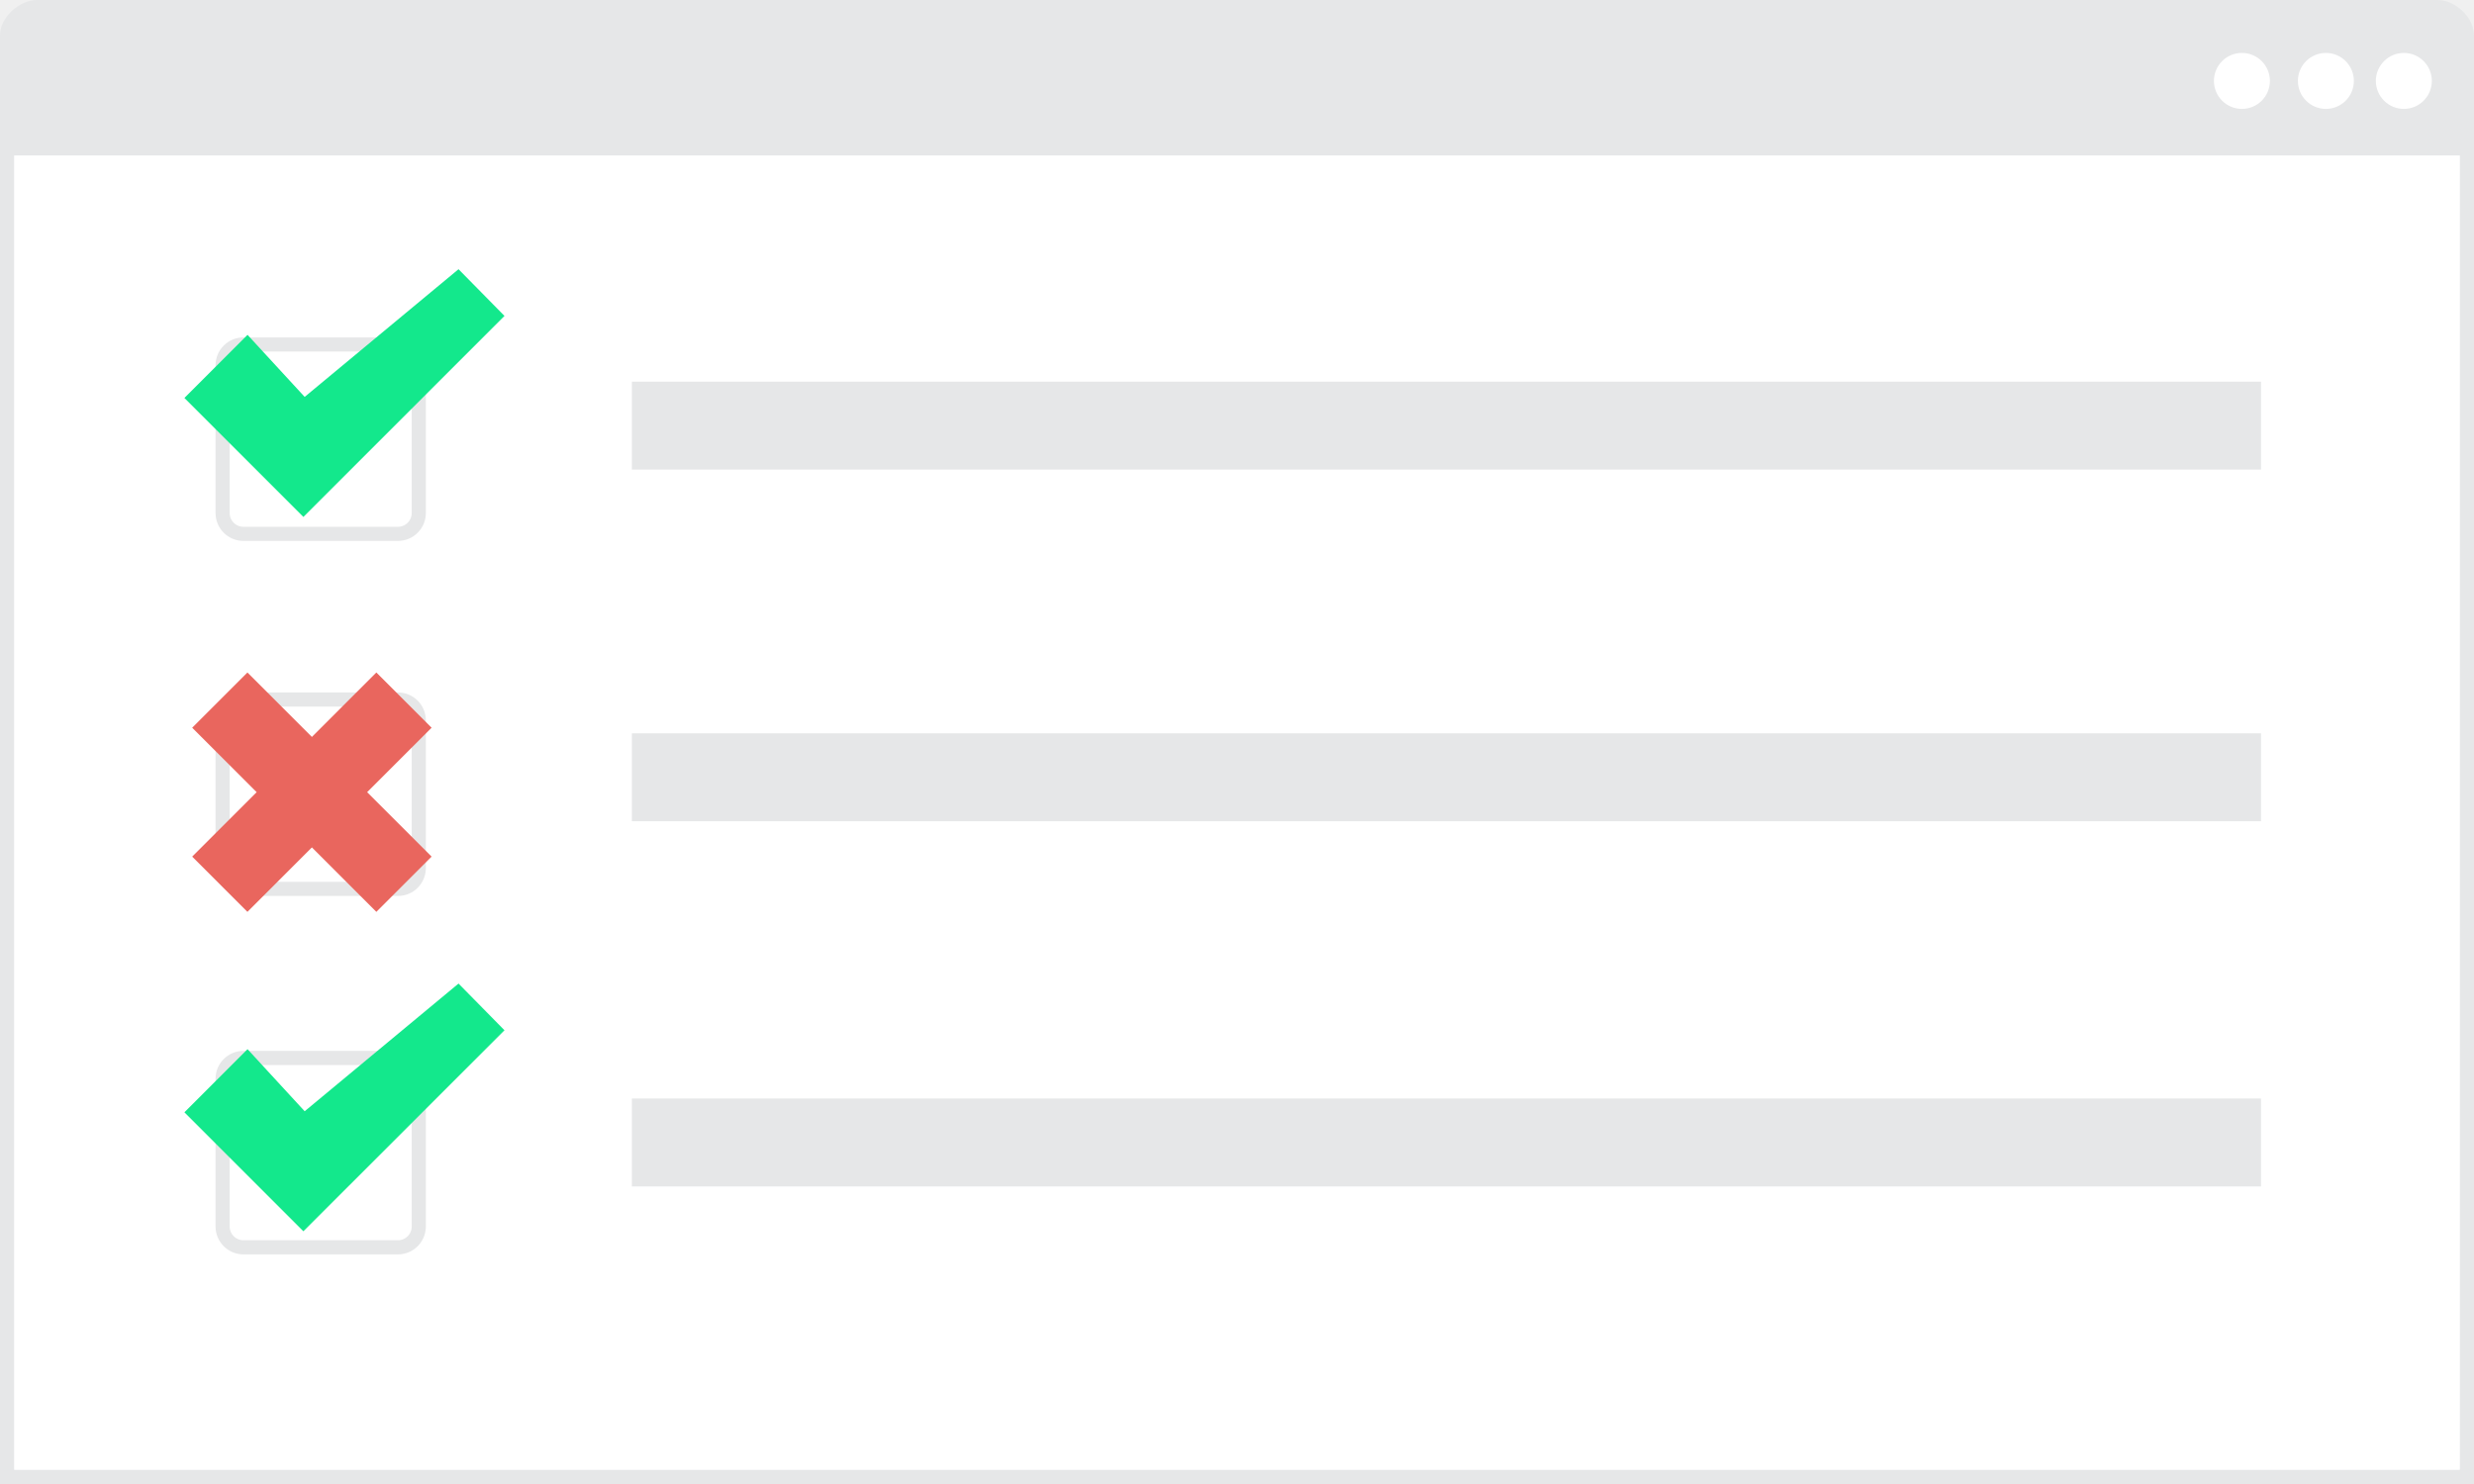
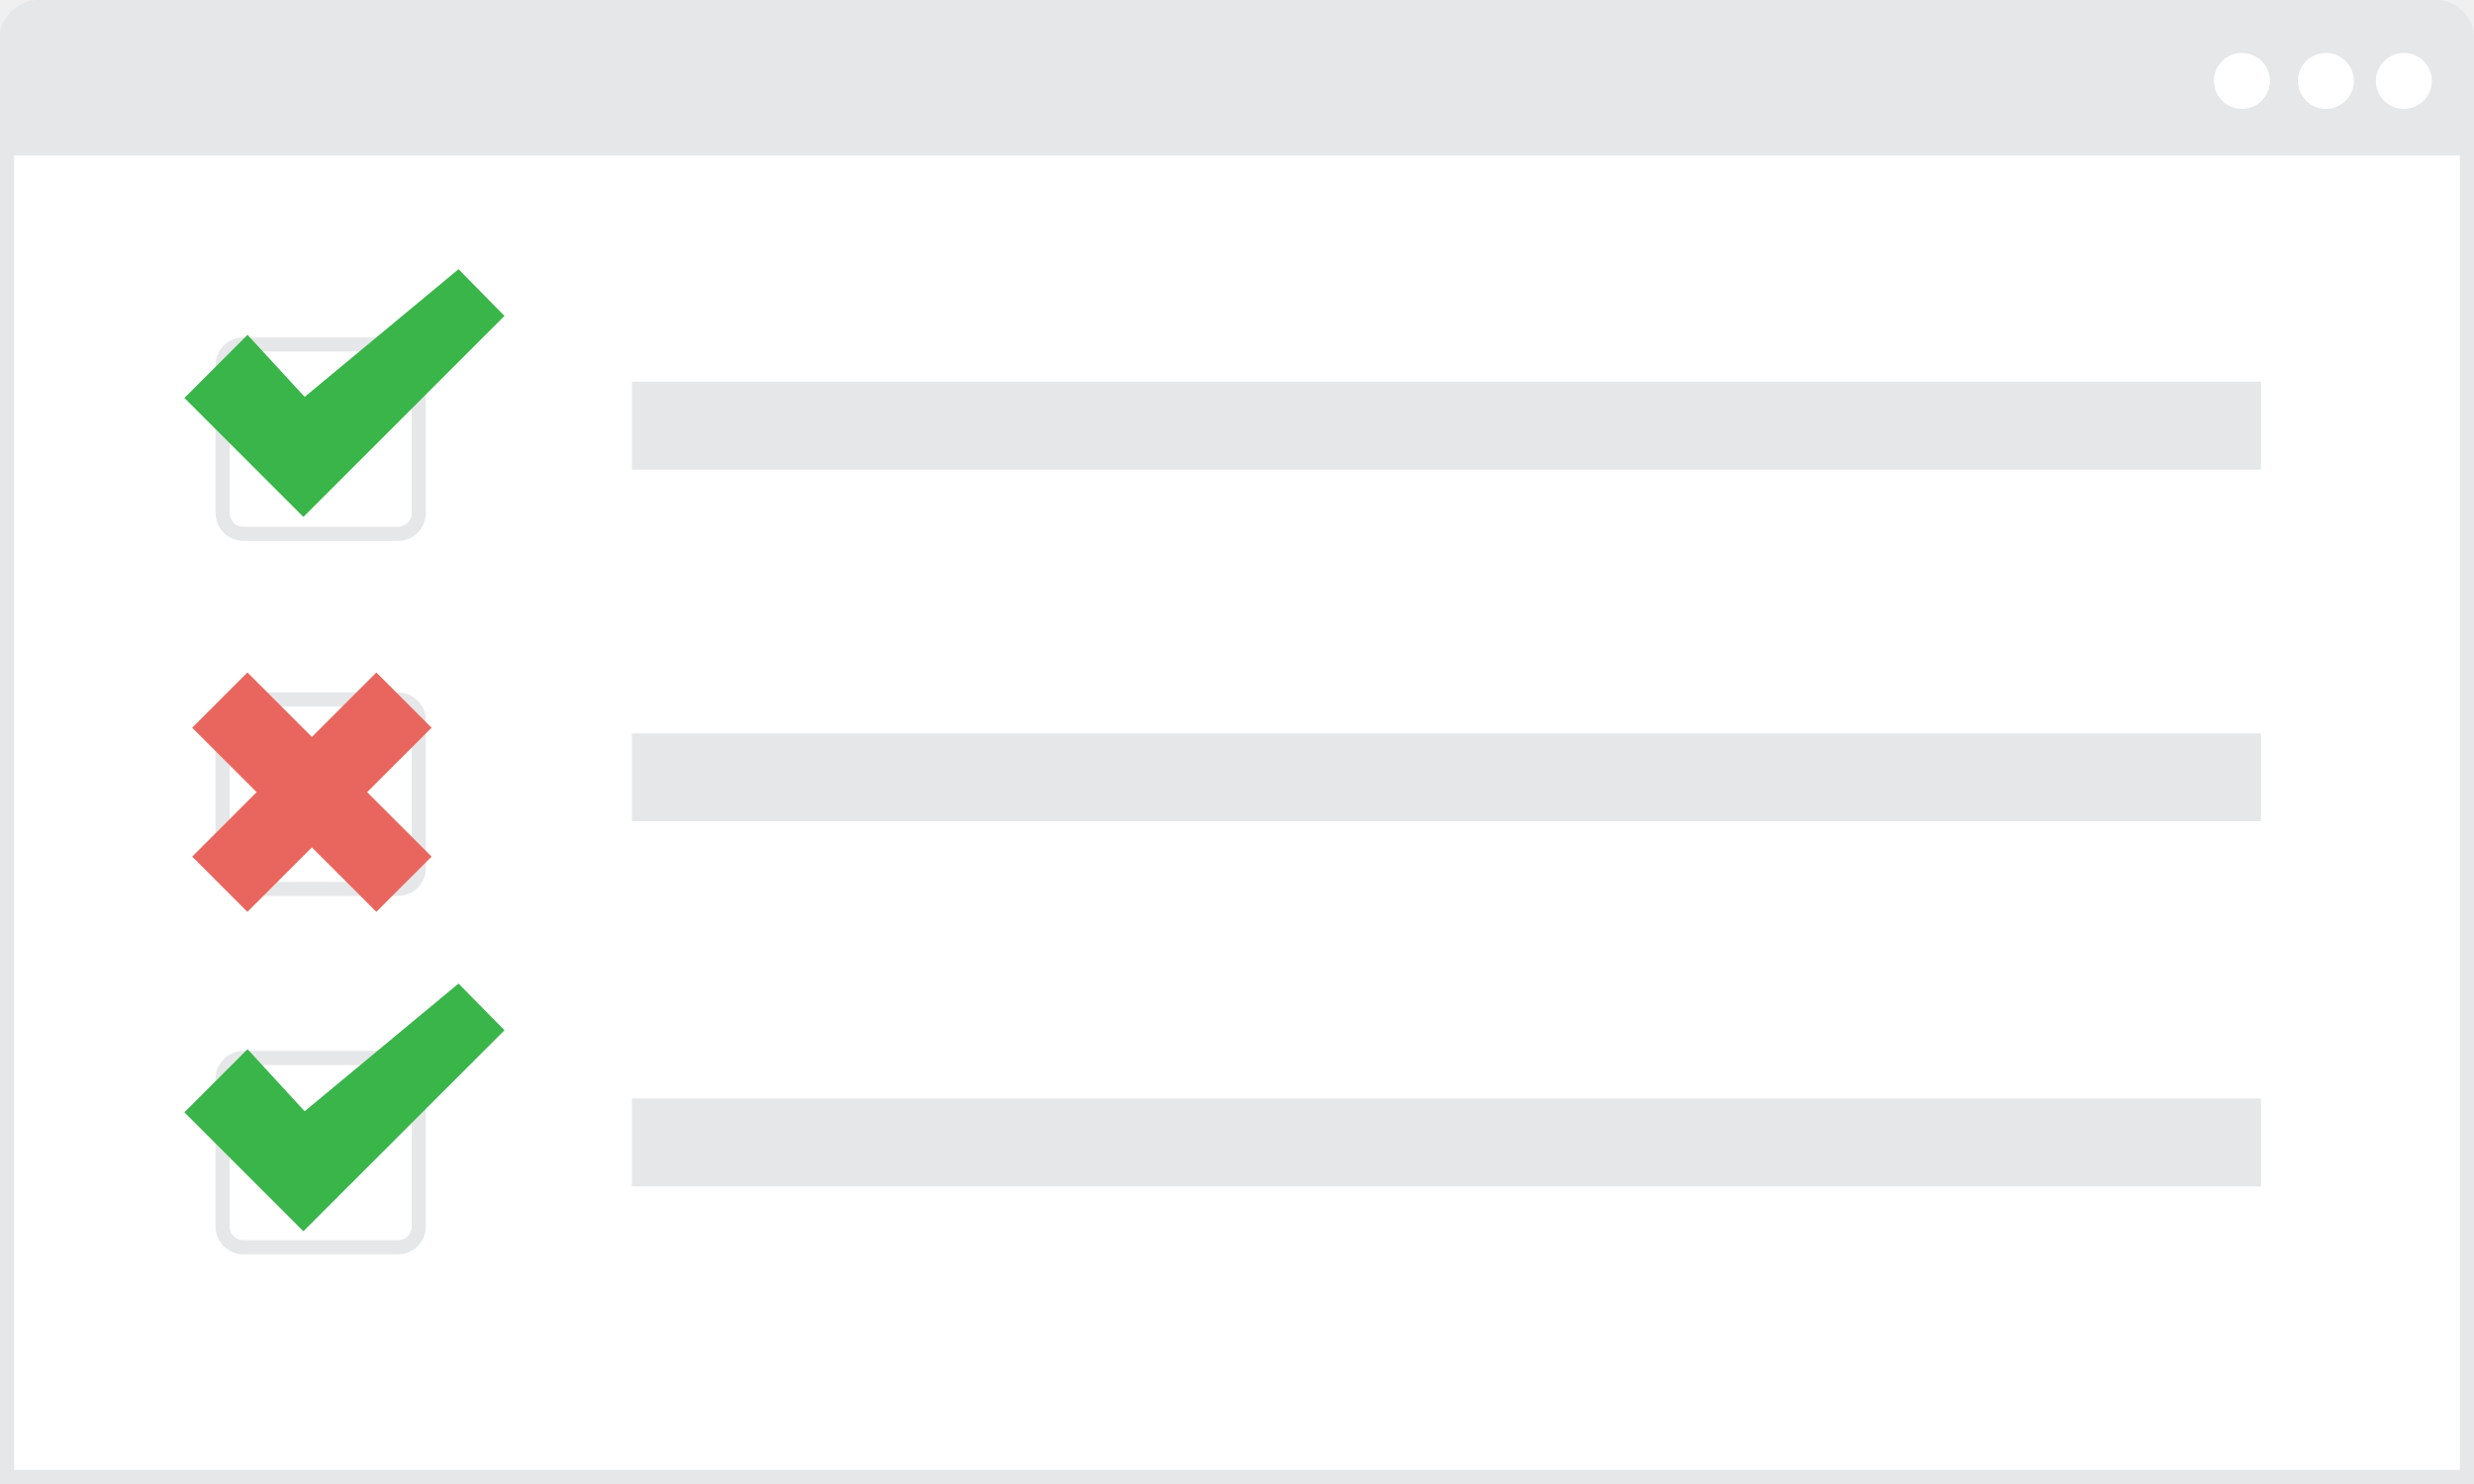
<svg xmlns="http://www.w3.org/2000/svg" width="175" height="105" viewBox="0 0 175 105">
  <g fill="none">
    <path d="M172.42 0h-169.798c-1.262 0-2.622 1.233-2.622 2.495v102.505h175v-102.505c0-1.262-1.318-2.495-2.58-2.495" fill="#E6E7E8" />
    <path d="M1 11h173v93h-173v-93z" fill="#fff" />
    <path d="M170.038 3.745c1.093 0 1.98.887 1.98 1.98 0 1.094-.887 1.98-1.98 1.98s-1.98-.886-1.98-1.98c0-1.093.887-1.98 1.98-1.98" fill="#fff" />
    <path d="M164.523 3.745c1.093 0 1.98.887 1.98 1.98 0 1.094-.887 1.98-1.98 1.98-1.094 0-1.98-.886-1.98-1.98 0-1.093.886-1.98 1.98-1.98" fill="#fff" />
    <path d="M158.583 3.745c1.094 0 1.98.887 1.98 1.98 0 1.094-.886 1.98-1.98 1.98-1.093 0-1.98-.886-1.98-1.98 0-1.093.887-1.98 1.98-1.98" fill="#fff" />
    <path d="M28.151 37.772h-10.932c-.813 0-1.472-.66-1.472-1.473v-10.453c0-.813.659-1.472 1.472-1.472h10.932c.813 0 1.472.659 1.472 1.472v10.453c0 .813-.659 1.473-1.472 1.473zm0 25.121h-10.932c-.813 0-1.472-.66-1.472-1.473v-10.453c0-.813.659-1.472 1.472-1.472h10.932c.813 0 1.472.659 1.472 1.472v10.453c0 .813-.659 1.473-1.472 1.473zm0 25.36h-10.932c-.813 0-1.472-.66-1.472-1.473v-10.453c0-.813.659-1.472 1.472-1.472h10.932c.813 0 1.472.659 1.472 1.472v10.453c0 .813-.659 1.473-1.472 1.473z" stroke="#E6E7E8" />
    <path d="M44.696 27.006h115.239v6.22h-115.239v-6.22z" fill="#E6E7E8" />
    <path d="M44.696 51.887h115.239v6.22h-115.239v-6.22z" fill="#E6E7E8" />
    <path d="M44.696 77.726h115.239v6.22h-115.239v-6.22z" fill="#E6E7E8" />
-     <path d="M17.509 23.691l-4.465 4.467 8.416 8.417 14.225-14.222-3.251-3.305-10.883 9.034-4.042-4.391z" fill="#13E88C" />
-     <path d="M21.551 78.626l-4.042-4.392-4.465 4.467-.001-.001 8.417 8.419 14.225-14.223-3.251-3.304-10.883 9.034" fill="#13E88C" />
+     <path d="M17.509 23.691l-4.465 4.467 8.416 8.417 14.225-14.222-3.251-3.305-10.883 9.034-4.042-4.391z" fill="#39B54A" />
+     <path d="M21.551 78.626l-4.042-4.392-4.465 4.467-.001-.001 8.417 8.419 14.225-14.223-3.251-3.304-10.883 9.034" fill="#39B54A" />
    <path d="M26.622 47.581l-4.56 4.56-4.56-4.559-3.908 3.908 4.56 4.56-4.56 4.56 3.908 3.908 4.56-4.56 4.56 4.56 3.908-3.908-4.56-4.56 4.56-4.56-3.908-3.909" fill="#E9665E" />
  </g>
</svg>
